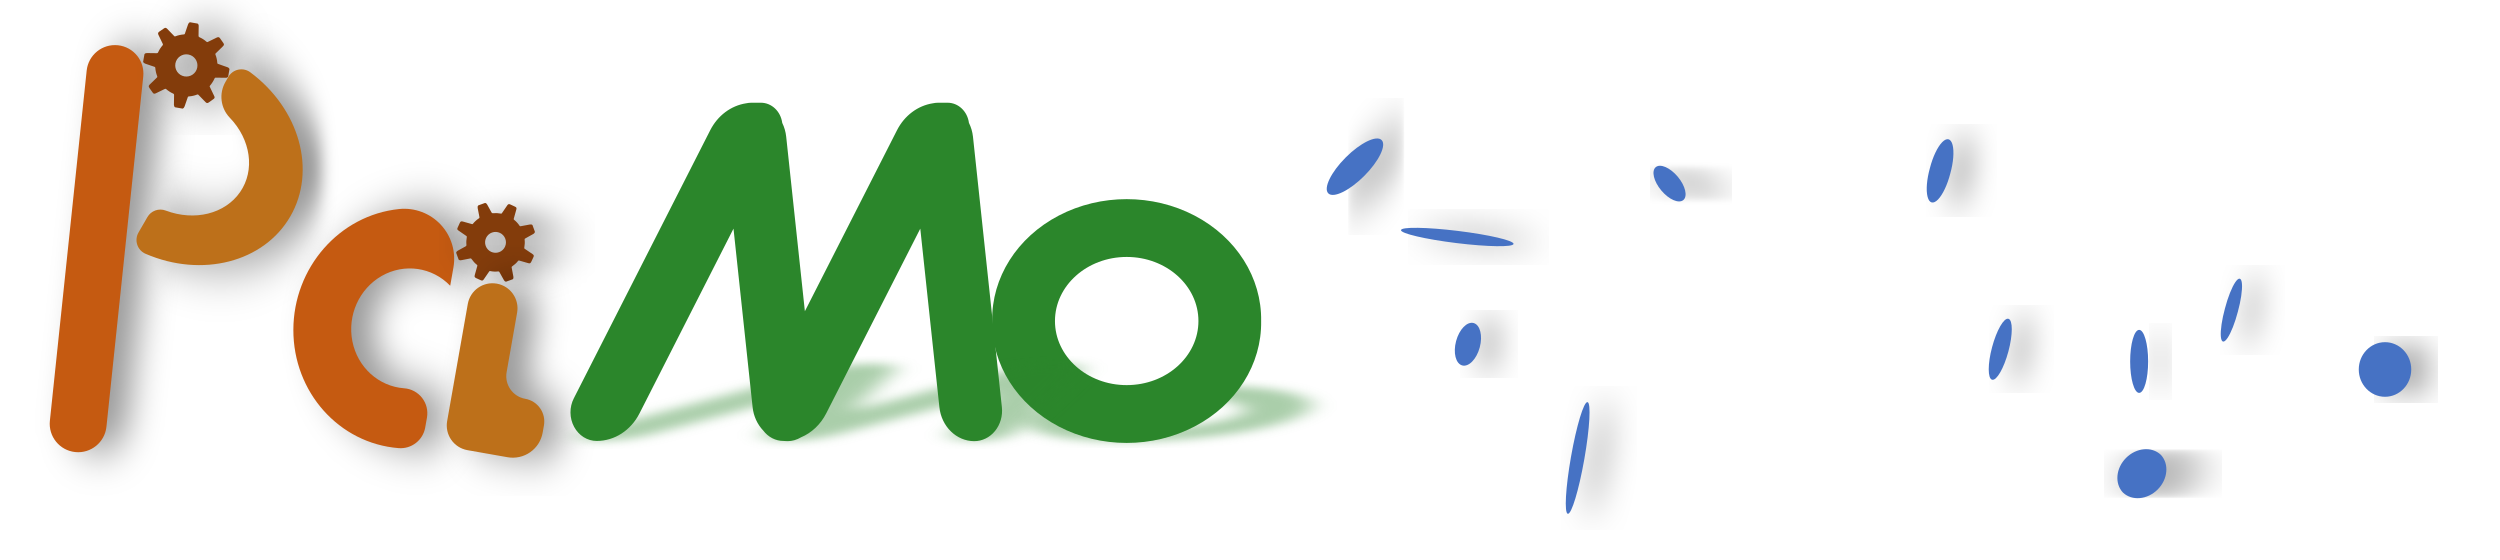
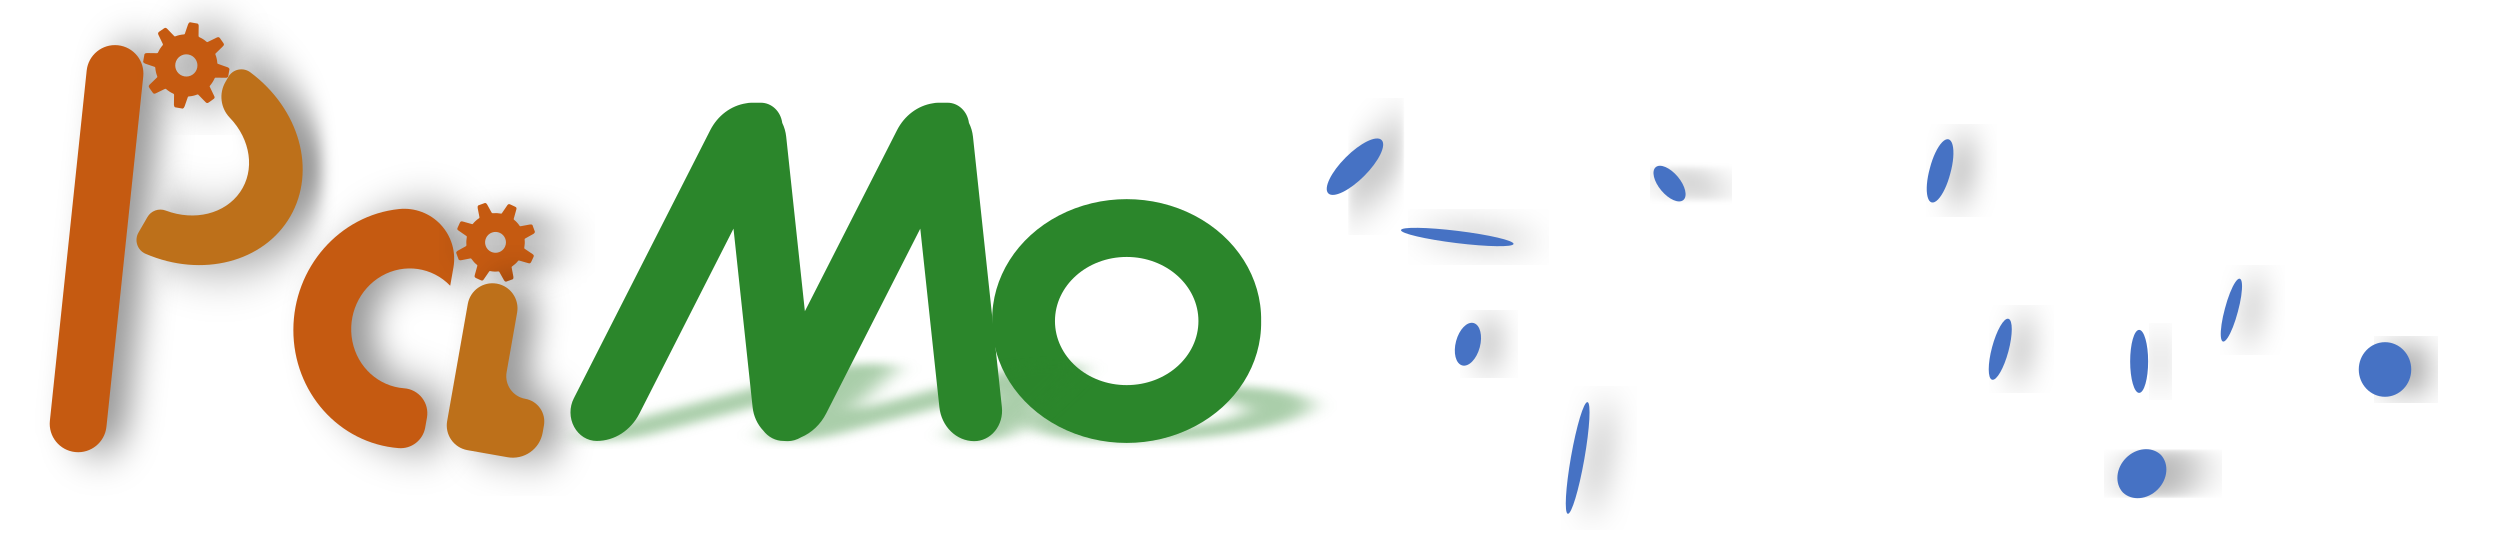
<svg xmlns="http://www.w3.org/2000/svg" xmlns:ns1="http://schemas.microsoft.com/visio/2003/SVGExtensions/" width="4.921in" height="1.102in" viewBox="0 0 354.331 79.37" xml:space="preserve" color-interpolation-filters="sRGB" class="st17">
  <ns1:documentProperties ns1:langID="2052" ns1:metric="true" ns1:viewMarkup="false">
    <ns1:userDefs>
      <ns1:ud ns1:nameU="msvSubprocessMaster" ns1:prompt="" ns1:val="VT4(Rectangle)" />
      <ns1:ud ns1:nameU="msvNoAutoConnect" ns1:val="VT0(1):26" />
    </ns1:userDefs>
  </ns1:documentProperties>
  <style type="text/css">
	
		.st1 {visibility:visible}
		.st2 {fill:none;filter:url(#filter_2.6666667461395);stroke:none}
		.st3 {fill:#000000;filter:url(#filter_2.6666667461395);font-family:Comic Sans MS;font-size:5em;font-style:italic;font-weight:bold;opacity:0.4}
		.st4 {fill:none;stroke:none;stroke-width:0.25}
		.st5 {fill:#4672c4;font-family:Comic Sans MS;font-size:5em;font-style:italic;font-weight:bold}
		.st6 {fill:#000000;fill-opacity:0.4;filter:url(#filter_2.6666667461395);stroke:none;stroke-linecap:round;stroke-linejoin:round}
		.st7 {fill:#c55a11;stroke:none;stroke-linecap:round;stroke-linejoin:round;stroke-width:0.25}
		.st8 {fill:#000000;fill-opacity:0.4;filter:url(#filter_2.6666667461395);stroke:none}
- 		.st9 {fill:#833c0b;stroke:none;stroke-width:0.25}
+ 		.st9 {fill:#c55a11;stroke:none;stroke-width:0.25}
		.st10 {fill:#bd701a;stroke:none;stroke-linecap:round;stroke-linejoin:round;stroke-width:0.25}
		.st11 {stroke:url(#grad0-43);stroke-linecap:round;stroke-linejoin:round;stroke-width:3}
		.st12 {fill:#2b862b;fill-opacity:0.4;filter:url(#filter_2.6666667461395);stroke:none}
		.st13 {fill:#2b862b;stroke:none;stroke-width:0.25}
		.st14 {fill:#2b862b;fill-opacity:0.4;filter:url(#filter_2.6666667461395);stroke:none;stroke-linecap:round;stroke-linejoin:round}
		.st15 {fill:#2b862b;stroke:none;stroke-linecap:round;stroke-linejoin:round;stroke-width:0.25}
		.st16 {fill:#4672c4;stroke:none;stroke-width:0.25}
		.st17 {fill:none;fill-rule:evenodd;font-size:12px;overflow:visible;stroke-linecap:square;stroke-miterlimit:3}
	
	</style>
  <defs id="Patterns_And_Gradients">
    <linearGradient id="grad0-43" x1="0" y1="0" x2="1" y2="0" gradientTransform="rotate(0 0.5 0.5)">
      <stop offset="0" stop-color="#2b862b" stop-opacity="1" />
      <stop offset="1" stop-color="#2b862b" stop-opacity="0" />
    </linearGradient>
  </defs>
  <defs id="Filters">
    <filter id="filter_2.6666667461395">
      <feGaussianBlur stdDeviation="2.667" />
    </filter>
  </defs>
  <g ns1:mID="0" ns1:index="1" ns1:groupContext="foregroundPage">
    <ns1:userDefs>
      <ns1:ud ns1:nameU="msvThemeOrder" ns1:val="VT0(0):26" />
    </ns1:userDefs>
    <ns1:pageProperties ns1:drawingScale="0.0393701" ns1:pageScale="0.0393701" ns1:drawingUnits="24" ns1:shadowOffsetX="8.50394" ns1:shadowOffsetY="-8.50394" />
    <g id="shape30-1" ns1:mID="30" ns1:groupContext="shape" transform="translate(170.538,-13.9514)">
      <ns1:textBlock ns1:margins="rect(4,4,4,4)" ns1:tabSpace="42.5197" />
      <ns1:textRect cx="86.929" cy="59.478" width="173.86" height="39.784" />
      <g id="shadow30-2" ns1:groupContext="shadow" ns1:shadowOffsetX="2.12132" ns1:shadowOffsetY="2.12132" ns1:shadowType="1" transform="matrix(1,0,0,1,2.12132,-2.12132)" class="st1">
        <rect x="0" y="39.586" width="173.858" height="39.784" class="st2" />
        <text x="11.06" y="74.48" class="st3" ns1:langID="2052">
          <ns1:paragraph ns1:spLine="-1" ns1:horizAlign="1" />
          <ns1:tabList />Splat</text>
      </g>
      <rect x="0" y="39.586" width="173.858" height="39.784" class="st4" />
      <text x="11.06" y="74.48" class="st5" ns1:langID="2052">
        <ns1:paragraph ns1:spLine="-1" ns1:horizAlign="1" />
        <ns1:tabList />Splat</text>
    </g>
    <g id="shape1-9" ns1:mID="1" ns1:groupContext="shape" transform="translate(14.8975,-15.2679) rotate(6)">
      <ns1:userDefs>
        <ns1:ud ns1:nameU="visVersion" ns1:val="VT0(15):26" />
      </ns1:userDefs>
      <g id="shadow1-10" ns1:groupContext="shadow" ns1:shadowOffsetX="3" ns1:shadowOffsetY="0" ns1:shadowType="1" ns1:shadowAngle="57" transform="matrix(1,0,0,1,2.98357,-0.313585)" class="st1">
        <rect x="0" y="21.38" width="8.063" height="57.99" rx="4.031" ry="4.031" class="st6" />
      </g>
      <rect x="0" y="21.38" width="8.063" height="57.99" rx="4.031" ry="4.031" class="st7" />
    </g>
    <g id="group3-14" transform="translate(33.057,-63.9238) rotate(10)" ns1:mID="3" ns1:groupContext="group">
      <ns1:userDefs>
        <ns1:ud ns1:nameU="visVersion" ns1:prompt="" ns1:val="VT0(17):26" />
      </ns1:userDefs>
      <g id="shape4-15" ns1:mID="4" ns1:groupContext="shape">
        <g id="shadow4-16" ns1:groupContext="shadow" ns1:shadowOffsetX="3" ns1:shadowOffsetY="0" ns1:shadowType="1" ns1:shadowAngle="57" transform="matrix(1,0,0,1,2.95442,-0.520945)" class="st1">
          <path d="M6.67 79.37 C6.31 79.37 5.94 79.37 5.57 79.37 C5.45 79.3 5.39 79.19 5.36 79.05 C5.3 78.59 5.21 78.14          5.14 77.68 C5.13 77.59 5.1 77.54 5 77.51 C4.61 77.42 4.24 77.26 3.89 77.05 C3.82 77.01 3.77 77.01          3.7 77.06 C3.32 77.34 2.93 77.62 2.54 77.9 C2.36 78.03 2.23 78.02 2.08 77.86 C1.89 77.68 1.71 77.49          1.53 77.31 C1.35 77.13 1.34 77.02 1.48 76.82 C1.76 76.44 2.03 76.05 2.31 75.67 C2.36 75.61 2.37          75.56 2.33 75.49 C2.11 75.13 1.95 74.75 1.85 74.35 C1.83 74.27 1.8 74.25 1.73 74.23 C1.28 74.16          0.82 74.08 0.37 74.02 C0.21 73.99 0.08 73.94 0 73.8 C0 73.43 0 73.06 0 72.7 C0.07 72.57 0.19 72.51          0.33 72.49 C0.79 72.42 1.24 72.34 1.69 72.27 C1.79 72.25 1.84 72.22 1.86 72.12 C1.96 71.73 2.11          71.36 2.32 71.02 C2.36 70.95 2.36 70.9 2.31 70.83 C2.03 70.44 1.75 70.05 1.47 69.66 C1.35 69.49          1.36 69.36 1.5 69.21 C1.69 69.02 1.88 68.83 2.08 68.64 C2.24 68.48 2.35 68.47 2.54 68.6 C2.93 68.88          3.32 69.16 3.71 69.45 C3.77 69.49 3.81 69.5 3.87 69.46 C4.23 69.24 4.62 69.08 5.02 68.98 C5.1 68.96          5.13 68.92 5.14 68.85 C5.21 68.4 5.29 67.95 5.35 67.5 C5.38 67.34 5.43 67.21 5.57 67.13 C5.94 67.13          6.31 67.13 6.67 67.13 C6.8 67.2 6.86 67.3 6.88 67.45 C6.95 67.91 7.03 68.36 7.1 68.82 C7.12 68.92          7.15 68.96 7.26 68.99 C7.65 69.08 8.02 69.24 8.36 69.45 C8.43 69.49 8.47 69.49 8.53 69.45 C8.92          69.16 9.31 68.88 9.7 68.6 C9.89 68.47 10.01 68.48 10.17 68.64 C10.35 68.82 10.53 69 10.72 69.19          C10.9 69.36 10.91 69.47 10.76 69.68 C10.48 70.06 10.21 70.45 9.93 70.84 C9.89 70.89 9.87 70.93 9.91          71 C10.13 71.36 10.29 71.74 10.39 72.15 C10.41 72.23 10.45 72.25 10.52 72.26 C10.97 72.33 11.42          72.41 11.87 72.48 C12.03 72.5 12.16 72.55 12.24 72.7 C12.24 73.06 12.24 73.42 12.24 73.77 C12.19          73.91 12.09 73.98 11.94 74 C11.47 74.07 11 74.16 10.53 74.23 C10.46 74.24 10.41 74.27 10.39 74.35          C10.29 74.76 10.13 75.14 9.92 75.5 C9.88 75.56 9.88 75.6 9.92 75.65 C10.21 76.05 10.5 76.45 10.78          76.85 C10.9 77.01 10.89 77.14 10.74 77.28 C10.55 77.48 10.36 77.67 10.17 77.86 C10.01 78.02 9.89          78.03 9.71 77.9 C9.32 77.62 8.92 77.34 8.53 77.05 C8.47 77.01 8.43 77 8.37 77.04 C8.01 77.26 7.63          77.42 7.22 77.52 C7.15 77.54 7.12 77.57 7.11 77.64 C7.04 78.1 6.96 78.55 6.89 79.01 C6.86 79.16          6.81 79.29 6.67 79.37 ZM7.7 73.25 A1.573 1.573 -180 1 0 4.55 73.25 A1.573 1.573 -180 1 0 7.7          73.25 Z" class="st8" />
        </g>
        <path d="M6.67 79.37 C6.31 79.37 5.94 79.37 5.57 79.37 C5.45 79.3 5.39 79.19 5.36 79.05 C5.3 78.59 5.21 78.14 5.14         77.68 C5.13 77.59 5.1 77.54 5 77.51 C4.61 77.42 4.24 77.26 3.89 77.05 C3.82 77.01 3.77 77.01 3.7 77.06         C3.32 77.34 2.93 77.62 2.54 77.9 C2.36 78.03 2.23 78.02 2.08 77.86 C1.89 77.68 1.71 77.49 1.53 77.31         C1.35 77.13 1.34 77.02 1.48 76.82 C1.76 76.44 2.03 76.05 2.31 75.67 C2.36 75.61 2.37 75.56 2.33 75.49         C2.11 75.13 1.95 74.75 1.85 74.35 C1.83 74.27 1.8 74.25 1.73 74.23 C1.28 74.16 0.82 74.08 0.37 74.02         C0.21 73.99 0.08 73.94 0 73.8 C0 73.43 0 73.06 0 72.7 C0.07 72.57 0.19 72.51 0.33 72.49 C0.79 72.42         1.24 72.34 1.69 72.27 C1.79 72.25 1.84 72.22 1.86 72.12 C1.96 71.73 2.11 71.36 2.32 71.02 C2.36 70.95         2.36 70.9 2.31 70.83 C2.03 70.44 1.75 70.05 1.47 69.66 C1.35 69.49 1.36 69.36 1.5 69.21 C1.69 69.02         1.88 68.83 2.08 68.64 C2.24 68.48 2.35 68.47 2.54 68.6 C2.93 68.88 3.32 69.16 3.71 69.45 C3.77 69.49         3.81 69.5 3.87 69.46 C4.23 69.24 4.62 69.08 5.02 68.98 C5.1 68.96 5.13 68.92 5.14 68.85 C5.21 68.4 5.29         67.95 5.35 67.5 C5.38 67.34 5.43 67.21 5.57 67.13 C5.94 67.13 6.31 67.13 6.67 67.13 C6.8 67.2 6.86 67.3         6.88 67.45 C6.95 67.91 7.03 68.36 7.1 68.82 C7.12 68.92 7.15 68.96 7.26 68.99 C7.65 69.08 8.02 69.24         8.36 69.45 C8.43 69.49 8.47 69.49 8.53 69.45 C8.92 69.16 9.31 68.88 9.7 68.6 C9.89 68.47 10.01 68.48         10.17 68.64 C10.35 68.82 10.53 69 10.72 69.19 C10.9 69.36 10.91 69.47 10.76 69.68 C10.48 70.06 10.21         70.45 9.93 70.84 C9.89 70.89 9.87 70.93 9.91 71 C10.13 71.36 10.29 71.74 10.39 72.15 C10.41 72.23 10.45         72.25 10.52 72.26 C10.97 72.33 11.42 72.41 11.87 72.48 C12.03 72.5 12.16 72.55 12.24 72.7 C12.24 73.06         12.24 73.42 12.24 73.77 C12.19 73.91 12.09 73.98 11.94 74 C11.47 74.07 11 74.16 10.53 74.23 C10.46 74.24         10.41 74.27 10.39 74.35 C10.29 74.76 10.13 75.14 9.92 75.5 C9.88 75.56 9.88 75.6 9.92 75.65 C10.21 76.05         10.5 76.45 10.78 76.85 C10.9 77.01 10.89 77.14 10.74 77.28 C10.55 77.48 10.36 77.67 10.17 77.86 C10.01         78.02 9.89 78.03 9.71 77.9 C9.32 77.62 8.92 77.34 8.53 77.05 C8.47 77.01 8.43 77 8.37 77.04 C8.01 77.26         7.63 77.42 7.22 77.52 C7.15 77.54 7.12 77.57 7.11 77.64 C7.04 78.1 6.96 78.55 6.89 79.01 C6.86 79.16         6.81 79.29 6.67 79.37 ZM7.7 73.25 A1.573 1.573 -180 1 0 4.55 73.25 A1.573 1.573 -180 1 0 7.7 73.25         Z" class="st9" />
      </g>
    </g>
    <g id="shape7-20" ns1:mID="7" ns1:groupContext="shape" transform="translate(58.1441,-33.8215) rotate(30)">
      <g id="shadow7-21" ns1:groupContext="shadow" ns1:shadowOffsetX="3" ns1:shadowOffsetY="0" ns1:shadowType="1" ns1:shadowAngle="57" transform="matrix(1,0,0,1,2.59808,-1.5)" class="st1">
        <path d="M3.07 56.55 A9.643 8.259 0 0 1 1.79 72.49 A2.126 2.126 -180 0 0 0 74.59 L0 77.12 A2.126 2.126         -180 0 0 2.37 79.23 A17.507 14.994 -180 0 0 2.37 49.52 A2.126 2.126 -180 0 0 -0 51.63 L0 52.46         A4.252 4.252 -180 0 0 3.07 56.55 Z" class="st6" />
      </g>
      <path d="M3.07 56.55 A9.643 8.259 0 0 1 1.79 72.49 A2.126 2.126 -180 0 0 0 74.59 L0 77.12 A2.126 2.126 -180        0 0 2.37 79.23 A17.507 14.994 -180 0 0 2.37 49.52 A2.126 2.126 -180 0 0 -0 51.63 L0 52.46 A4.252        4.252 -180 0 0 3.07 56.55 Z" class="st10" />
    </g>
    <g id="shape12-25" ns1:mID="12" ns1:groupContext="shape" transform="translate(52.6405,-17.6665) rotate(10)">
      <g id="shadow12-26" ns1:groupContext="shadow" ns1:shadowOffsetX="3" ns1:shadowOffsetY="0" ns1:shadowType="1" ns1:shadowAngle="57" transform="matrix(1,0,0,1,2.95442,-0.520945)" class="st1">
        <path d="M17.17 70.81 A8.187 8.517 0 1 1 21.07 55.36 L21.07 52.72 A7.087 7.087 -180 0 0 12.04 45.91 A16.375         17.034 -180 0 0 17.87 79.3 A3.543 3.543 -180 0 0 21.07 75.77 L21.07 74.34 A3.543 3.543 -180         0 0 17.17 70.81 Z" class="st6" />
      </g>
      <path d="M17.17 70.81 A8.187 8.517 0 1 1 21.07 55.36 L21.07 52.72 A7.087 7.087 -180 0 0 12.04 45.91 A16.375        17.034 -180 0 0 17.87 79.3 A3.543 3.543 -180 0 0 21.07 75.77 L21.07 74.34 A3.543 3.543 -180 0 0        17.17 70.81 Z" class="st7" />
    </g>
    <g id="group13-30" transform="translate(39.6195,-32.8536) rotate(-20)" ns1:mID="13" ns1:groupContext="group">
      <ns1:userDefs>
        <ns1:ud ns1:nameU="visVersion" ns1:prompt="" ns1:val="VT0(17):26" />
      </ns1:userDefs>
      <g id="shape14-31" ns1:mID="14" ns1:groupContext="shape">
        <g id="shadow14-32" ns1:groupContext="shadow" ns1:shadowOffsetX="3" ns1:shadowOffsetY="0" ns1:shadowType="1" ns1:shadowAngle="57" transform="matrix(1,0,0,1,2.81908,1.02606)" class="st1">
          <path d="M6.27 79.37 C5.92 79.37 5.58 79.37 5.24 79.37 C5.12 79.3 5.06 79.2 5.04 79.07 C4.98 78.64 4.9 78.21          4.83 77.78 C4.82 77.69 4.79 77.65 4.7 77.62 C4.33 77.54 3.98 77.39 3.66 77.19 C3.59 77.15 3.54 77.15          3.48 77.2 C3.12 77.46 2.75 77.72 2.39 77.98 C2.21 78.11 2.1 78.1 1.95 77.95 C1.78 77.78 1.61 77.61          1.43 77.44 C1.27 77.27 1.26 77.17 1.39 76.98 C1.65 76.61 1.91 76.25 2.17 75.89 C2.22 75.83 2.23          75.79 2.19 75.72 C1.98 75.39 1.84 75.03 1.74 74.65 C1.72 74.58 1.69 74.55 1.62 74.54 C1.2 74.48          0.77 74.4 0.35 74.34 C0.2 74.32 0.08 74.27 0 74.13 C0 73.79 0 73.45 0 73.1 C0.07 72.98 0.18 72.92          0.31 72.9 C0.74 72.84 1.16 72.76 1.59 72.7 C1.68 72.68 1.73 72.65 1.75 72.55 C1.84 72.19 1.99 71.85          2.18 71.52 C2.22 71.46 2.22 71.41 2.17 71.35 C1.91 70.98 1.64 70.61 1.38 70.24 C1.26 70.08 1.27          69.96 1.41 69.83 C1.59 69.64 1.77 69.46 1.95 69.28 C2.1 69.13 2.21 69.13 2.39 69.25 C2.75 69.52          3.12 69.78 3.49 70.04 C3.54 70.08 3.58 70.09 3.64 70.05 C3.97 69.85 4.34 69.7 4.72 69.61 C4.79 69.59          4.82 69.55 4.83 69.49 C4.89 69.06 4.97 68.64 5.03 68.21 C5.05 68.07 5.1 67.94 5.24 67.86 C5.58 67.86          5.92 67.86 6.27 67.86 C6.39 67.93 6.45 68.03 6.47 68.17 C6.53 68.6 6.61 69.02 6.67 69.45 C6.69 69.55          6.72 69.59 6.82 69.61 C7.19 69.71 7.53 69.85 7.86 70.05 C7.92 70.09 7.96 70.09 8.02 70.04 C8.38          69.78 8.75 69.51 9.12 69.25 C9.29 69.13 9.4 69.14 9.55 69.28 C9.73 69.46 9.9 69.63 10.07 69.8 C10.24          69.97 10.25 70.07 10.11 70.26 C9.85 70.63 9.59 70.99 9.33 71.35 C9.29 71.41 9.28 71.44 9.31 71.5          C9.52 71.84 9.67 72.2 9.76 72.59 C9.78 72.66 9.82 72.68 9.88 72.69 C10.31 72.76 10.73 72.83 11.16          72.9 C11.31 72.92 11.43 72.97 11.51 73.1 C11.51 73.44 11.51 73.77 11.51 74.11 C11.45 74.24 11.36          74.3 11.22 74.33 C10.78 74.39 10.34 74.47 9.9 74.54 C9.82 74.55 9.78 74.57 9.76 74.66 C9.67 75.04          9.52 75.39 9.32 75.73 C9.28 75.79 9.29 75.82 9.32 75.88 C9.59 76.25 9.86 76.62 10.13 77 C10.24 77.15          10.23 77.28 10.1 77.41 C9.92 77.59 9.74 77.77 9.56 77.95 C9.4 78.1 9.29 78.11 9.12 77.99 C8.75 77.72          8.38 77.46 8.02 77.19 C7.96 77.15 7.92 77.15 7.86 77.18 C7.53 77.39 7.17 77.53 6.79 77.63 C6.72          77.65 6.69 77.68 6.68 77.75 C6.61 78.17 6.54 78.6 6.47 79.03 C6.45 79.18 6.4 79.29 6.27 79.37 ZM7.23          73.62 A1.478 1.478 -180 1 0 4.27 73.62 A1.478 1.478 -180 1 0 7.23 73.62 Z" class="st8" />
        </g>
        <path d="M6.27 79.37 C5.92 79.37 5.58 79.37 5.24 79.37 C5.12 79.3 5.06 79.2 5.04 79.07 C4.98 78.64 4.9 78.21 4.83         77.78 C4.82 77.69 4.79 77.65 4.7 77.62 C4.33 77.54 3.98 77.39 3.66 77.19 C3.59 77.15 3.54 77.15 3.48         77.2 C3.12 77.46 2.75 77.72 2.39 77.98 C2.21 78.11 2.1 78.1 1.95 77.95 C1.78 77.78 1.61 77.61 1.43 77.44         C1.27 77.27 1.26 77.17 1.39 76.98 C1.65 76.61 1.91 76.25 2.17 75.89 C2.22 75.83 2.23 75.79 2.19 75.72         C1.98 75.39 1.84 75.03 1.74 74.65 C1.72 74.58 1.69 74.55 1.62 74.54 C1.2 74.48 0.77 74.4 0.35 74.34         C0.2 74.32 0.08 74.27 0 74.13 C0 73.79 0 73.45 0 73.1 C0.07 72.98 0.18 72.92 0.31 72.9 C0.74 72.84 1.16         72.76 1.59 72.7 C1.68 72.68 1.73 72.65 1.75 72.55 C1.84 72.19 1.99 71.85 2.18 71.52 C2.22 71.46 2.22         71.41 2.17 71.35 C1.91 70.98 1.64 70.61 1.38 70.24 C1.26 70.08 1.27 69.96 1.41 69.83 C1.59 69.64 1.77         69.46 1.95 69.28 C2.1 69.13 2.21 69.13 2.39 69.25 C2.75 69.52 3.12 69.78 3.49 70.04 C3.54 70.08 3.58         70.09 3.64 70.05 C3.97 69.85 4.34 69.7 4.72 69.61 C4.79 69.59 4.82 69.55 4.83 69.49 C4.89 69.06 4.97         68.64 5.03 68.21 C5.05 68.07 5.1 67.94 5.24 67.86 C5.58 67.86 5.92 67.86 6.27 67.86 C6.39 67.93 6.45         68.03 6.47 68.17 C6.53 68.6 6.61 69.02 6.67 69.45 C6.69 69.55 6.72 69.59 6.82 69.61 C7.19 69.71 7.53         69.85 7.86 70.05 C7.92 70.09 7.96 70.09 8.02 70.04 C8.38 69.78 8.75 69.51 9.12 69.25 C9.29 69.13 9.4         69.14 9.55 69.28 C9.73 69.46 9.9 69.63 10.07 69.8 C10.24 69.97 10.25 70.07 10.11 70.26 C9.85 70.63 9.59         70.99 9.33 71.35 C9.29 71.41 9.28 71.44 9.31 71.5 C9.52 71.84 9.67 72.2 9.76 72.59 C9.78 72.66 9.82         72.68 9.88 72.69 C10.31 72.76 10.73 72.83 11.16 72.9 C11.31 72.92 11.43 72.97 11.51 73.1 C11.51 73.44         11.51 73.77 11.51 74.11 C11.45 74.24 11.36 74.3 11.22 74.33 C10.78 74.39 10.34 74.47 9.9 74.54 C9.82         74.55 9.78 74.57 9.76 74.66 C9.67 75.04 9.52 75.39 9.32 75.73 C9.28 75.79 9.29 75.82 9.32 75.88 C9.59         76.25 9.86 76.62 10.13 77 C10.24 77.15 10.23 77.28 10.1 77.41 C9.92 77.59 9.74 77.77 9.56 77.95 C9.4         78.1 9.29 78.11 9.12 77.99 C8.75 77.72 8.38 77.46 8.02 77.19 C7.96 77.15 7.92 77.15 7.86 77.18 C7.53         77.39 7.17 77.53 6.79 77.63 C6.72 77.65 6.69 77.68 6.68 77.75 C6.61 78.17 6.54 78.6 6.47 79.03 C6.45         79.18 6.4 79.29 6.27 79.37 ZM7.23 73.62 A1.478 1.478 -180 1 0 4.27 73.62 A1.478 1.478 -180 1         0 7.23 73.62 Z" class="st9" />
      </g>
    </g>
    <g id="shape18-36" ns1:mID="18" ns1:groupContext="shape" transform="translate(76.5082,-14.9627) rotate(10)">
      <g id="shadow18-37" ns1:groupContext="shadow" ns1:shadowOffsetX="3" ns1:shadowOffsetY="0" ns1:shadowType="1" ns1:shadowAngle="57" transform="matrix(1,0,0,1,2.95442,-0.520945)" class="st1">
        <path d="M7.1 67.52 L7.1 58.95 A3.55 3.55 -180 0 0 3.55 55.4 L3.55 55.4 A3.55 3.55 -180 0 0 0 58.95 L0         70.78 L0 75.82 A3.55 3.55 -180 0 0 3.55 79.37 L7.1 79.37 L9.32 79.37 A4.295 4.295 -180 0 0         13.62 75.07 L13.62 74.04 A3.259 3.259 -180 0 0 10.36 70.78 L10.36 70.78 A3.259 3.259 0 0 1 7.1         67.52 Z" class="st6" />
      </g>
      <path d="M7.1 67.52 L7.1 58.95 A3.55 3.55 -180 0 0 3.55 55.4 L3.55 55.4 A3.55 3.55 -180 0 0 0 58.95 L0 70.78        L0 75.82 A3.55 3.55 -180 0 0 3.55 79.37 L7.1 79.37 L9.32 79.37 A4.295 4.295 -180 0 0 13.62 75.07        L13.62 74.04 A3.259 3.259 -180 0 0 10.36 70.78 L10.36 70.78 A3.259 3.259 0 0 1 7.1 67.52 Z" class="st10" />
    </g>
    <g id="shape59-41" ns1:mID="59" ns1:groupContext="shape" transform="translate(99.3584,-55.188) rotate(-9.03299)">
      <path d="M0 79.37 L63.32 79.37" class="st11" />
    </g>
    <g id="shape61-47" ns1:mID="61" ns1:groupContext="shape" transform="translate(82.2582,-38.1877) rotate(-10.8383)">
      <path d="M0 79.37 L86.96 79.37" class="st11" />
    </g>
    <g id="shape62-52" ns1:mID="62" ns1:groupContext="shape" transform="translate(104.033,-30.4226) rotate(-10.4146)">
      <path d="M0 79.37 L67.74 79.37" class="st11" />
    </g>
    <g id="shape63-57" ns1:mID="63" ns1:groupContext="shape" transform="translate(136.095,-26.4273) rotate(-9.03299)">
      <path d="M0 79.37 L41.56 79.37" class="st11" />
    </g>
    <g id="shape33-62" ns1:mID="33" ns1:groupContext="shape" transform="translate(140.615,-16.8264)">
      <ns1:userDefs>
        <ns1:ud ns1:nameU="visVersion" ns1:prompt="" ns1:val="VT0(15):26" />
      </ns1:userDefs>
      <g id="shadow33-63" ns1:groupContext="shadow" ns1:shadowOffsetX="0" ns1:shadowOffsetY="0" ns1:shadowType="2" ns1:shadowScale="0.42" ns1:shadowAngle="57" transform="matrix(1,0,-0.352242,0.228748,27.9574,61.2143)" class="st1">
        <path d="M38.13 62.34 A19.067 17.034 -180 1 0 0 62.34 A19.067 17.034 -180 1 0 38.13 62.34 ZM8.9 62.34 A10.169         9.085 0 1 0 29.24 62.34 A10.169 9.085 0 1 0 8.9 62.34 Z" class="st12" />
      </g>
      <path d="M38.13 62.34 A19.067 17.034 -180 1 0 0 62.34 A19.067 17.034 -180 1 0 38.13 62.34 ZM8.9 62.34 A10.169 9.085        0 1 0 29.24 62.34 A10.169 9.085 0 1 0 8.9 62.34 Z" class="st13" />
    </g>
    <g id="shape51-67" ns1:mID="51" ns1:groupContext="shape" transform="translate(80.8304,-16.8264)">
      <g id="shadow51-68" ns1:groupContext="shadow" ns1:shadowOffsetX="0" ns1:shadowOffsetY="0" ns1:shadowType="2" ns1:shadowScale="0.42" ns1:shadowAngle="57" transform="matrix(1,0,-0.352242,0.228748,27.9574,61.2143)" class="st1">
        <path d="M51.38 31.47 A6.931 7.571 -180 0 0 46.29 35.29 L33.23 60.95 L30.58 36.2 A4.981 5.441 -180 0 0 30.02         34.25 A3.058 3.34 -180 0 0 26.99 31.39 L25.87 31.39 A6.931 7.571 -180 0 0 25.74 31.39 A4.981         5.441 -180 0 0 25.63 31.39 A3.945 4.309 -180 0 0 24.91 31.47 A6.931 7.571 -180 0 0 19.81 35.29         L0.47 73.3 A3.717 4.06 -180 0 0 3.72 79.34 A6.931 7.571 -180 0 0 9.78 75.44 L23.11 49.24 L25.82         74.56 A4.981 5.441 -180 0 0 27.33 77.87 A3.717 4.06 -180 0 0 30.19 79.34 L30.21 79.34 A4.981         5.441 -180 0 0 30.77 79.37 A3.945 4.309 -180 0 0 32.67 78.83 A6.931 7.571 -180 0 0 36.25 75.44         L49.59 49.24 L52.3 74.56 A4.981 5.441 -180 0 0 57.24 79.37 A3.945 4.309 -180 0 0 61.16 74.56 L57.06         36.2 A4.981 5.441 -180 0 0 56.49 34.25 A3.058 3.34 -180 0 0 53.47 31.39 L52.35 31.39 A6.931         7.571 -180 0 0 52.22 31.39 A4.981 5.441 -180 0 0 52.11 31.39 A3.945 4.309 -180 0 0 51.38 31.47         Z" class="st14" />
      </g>
      <path d="M51.38 31.47 A6.931 7.571 -180 0 0 46.29 35.29 L33.23 60.95 L30.58 36.2 A4.981 5.441 -180 0 0 30.02 34.25        A3.058 3.34 -180 0 0 26.99 31.39 L25.87 31.39 A6.931 7.571 -180 0 0 25.74 31.39 A4.981 5.441 -180        0 0 25.63 31.39 A3.945 4.309 -180 0 0 24.91 31.47 A6.931 7.571 -180 0 0 19.81 35.29 L0.47 73.3 A3.717        4.06 -180 0 0 3.72 79.34 A6.931 7.571 -180 0 0 9.78 75.44 L23.11 49.24 L25.82 74.56 A4.981 5.441        -180 0 0 27.33 77.87 A3.717 4.06 -180 0 0 30.19 79.34 L30.21 79.34 A4.981 5.441 -180 0 0 30.77 79.37        A3.945 4.309 -180 0 0 32.67 78.83 A6.931 7.571 -180 0 0 36.25 75.44 L49.59 49.24 L52.3 74.56 A4.981        5.441 -180 0 0 57.24 79.37 A3.945 4.309 -180 0 0 61.16 74.56 L57.06 36.2 A4.981 5.441 -180 0 0 56.49        34.25 A3.058 3.34 -180 0 0 53.47 31.39 L52.35 31.39 A6.931 7.571 -180 0 0 52.22 31.39 A4.981 5.441        -180 0 0 52.11 31.39 A3.945 4.309 -180 0 0 51.38 31.47 Z" class="st15" />
    </g>
    <g id="shape70-72" ns1:mID="70" ns1:groupContext="shape" transform="translate(257.058,96.9582) rotate(-165)">
      <ns1:userDefs>
        <ns1:ud ns1:nameU="visVersion" ns1:val="VT0(15):26" />
      </ns1:userDefs>
      <g id="shadow70-73" ns1:groupContext="shadow" ns1:shadowOffsetX="3" ns1:shadowOffsetY="0" ns1:shadowType="1" transform="matrix(1,0,0,1,-2.89778,0.776457)" class="st1">
        <path d="M0 74.9 A1.496 4.468 0 1 1 2.99 74.9 A1.496 4.468 0 1 1 0 74.9 Z" class="st8" />
      </g>
      <path d="M0 74.9 A1.496 4.468 0 1 1 2.99 74.9 A1.496 4.468 0 1 1 0 74.9 Z" class="st16" />
    </g>
    <g id="shape72-77" ns1:mID="72" ns1:groupContext="shape" transform="translate(141.01,77.2929) rotate(-135)">
      <ns1:userDefs>
        <ns1:ud ns1:nameU="visVersion" ns1:val="VT0(15):26" />
      </ns1:userDefs>
      <g id="shadow72-78" ns1:groupContext="shadow" ns1:shadowOffsetX="3" ns1:shadowOffsetY="0" ns1:shadowType="1" transform="matrix(1,0,0,1,-2.12132,2.12132)" class="st1">
        <path d="M0 74.03 A1.853 5.339 0 1 1 3.71 74.03 A1.853 5.339 0 0 1 0 74.03 Z" class="st8" />
      </g>
      <path d="M0 74.03 A1.853 5.339 0 1 1 3.71 74.03 A1.853 5.339 0 0 1 0 74.03 Z" class="st16" />
    </g>
    <g id="shape73-82" ns1:mID="73" ns1:groupContext="shape" transform="translate(189.999,122.913) rotate(-165)">
      <ns1:userDefs>
        <ns1:ud ns1:nameU="visVersion" ns1:val="VT0(15):26" />
      </ns1:userDefs>
      <g id="shadow73-83" ns1:groupContext="shadow" ns1:shadowOffsetX="3" ns1:shadowOffsetY="0" ns1:shadowType="1" transform="matrix(1,0,0,1,-2.89778,0.776457)" class="st1">
        <path d="M0 76.26 A1.733 3.108 0 0 1 3.47 76.26 A1.733 3.108 0 1 1 0 76.26 Z" class="st8" />
      </g>
      <path d="M0 76.26 A1.733 3.108 0 0 1 3.47 76.26 A1.733 3.108 0 1 1 0 76.26 Z" class="st16" />
    </g>
    <g id="shape74-87" ns1:mID="74" ns1:groupContext="shape" transform="translate(304.496,126.134) rotate(180)">
      <ns1:userDefs>
        <ns1:ud ns1:nameU="visVersion" ns1:val="VT0(15):26" />
      </ns1:userDefs>
      <g id="shadow74-88" ns1:groupContext="shadow" ns1:shadowOffsetX="3" ns1:shadowOffsetY="0" ns1:shadowType="1" transform="matrix(1,0,0,1,-3,0)" class="st1">
        <path d="M0 74.9 A1.275 4.468 0 0 1 2.55 74.9 A1.275 4.468 0 0 1 0 74.9 Z" class="st8" />
      </g>
      <path d="M0 74.9 A1.275 4.468 0 0 1 2.55 74.9 A1.275 4.468 0 0 1 0 74.9 Z" class="st16" />
    </g>
    <g id="shape76-92" ns1:mID="76" ns1:groupContext="shape" transform="translate(135.646,25.7683) rotate(-83)">
      <ns1:userDefs>
        <ns1:ud ns1:nameU="visVersion" ns1:val="VT0(15):26" />
      </ns1:userDefs>
      <g id="shadow76-93" ns1:groupContext="shadow" ns1:shadowOffsetX="3" ns1:shadowOffsetY="0" ns1:shadowType="1" transform="matrix(1,0,0,1,0.365608,2.97764)" class="st1">
        <path d="M0 71.33 a0.867 8.039 0 1 1 1.734 -1.13687E-13 a0.867 8.039 0 1 1 -1.734 1.42109E-14 Z" class="st8" />
      </g>
      <path d="M0 71.33 a0.867 8.039 0 1 1 1.734 -1.13687E-13 a0.867 8.039 0 1 1 -1.734 1.42109E-14 Z" class="st16" />
    </g>
    <g id="shape77-97" ns1:mID="77" ns1:groupContext="shape" transform="translate(235.061,-5.4874) rotate(10)">
      <ns1:userDefs>
        <ns1:ud ns1:nameU="visVersion" ns1:val="VT0(15):26" />
      </ns1:userDefs>
      <g id="shadow77-98" ns1:groupContext="shadow" ns1:shadowOffsetX="3" ns1:shadowOffsetY="0" ns1:shadowType="1" transform="matrix(1,0,0,1,2.95442,-0.520945)" class="st1">
        <path d="M0 71.33 a0.959 8.039 0 1 1 1.918 -1.13687E-13 a0.959 8.039 0 1 1 -1.918 0 Z" class="st8" />
      </g>
      <path d="M0 71.33 a0.959 8.039 0 1 1 1.918 -1.13687E-13 a0.959 8.039 0 1 1 -1.918 0 Z" class="st16" />
    </g>
    <g id="shape78-102" ns1:mID="78" ns1:groupContext="shape" transform="translate(297.825,116.559) rotate(-165)">
      <ns1:userDefs>
        <ns1:ud ns1:nameU="visVersion" ns1:val="VT0(15):26" />
      </ns1:userDefs>
      <g id="shadow78-103" ns1:groupContext="shadow" ns1:shadowOffsetX="3" ns1:shadowOffsetY="0" ns1:shadowType="1" transform="matrix(1,0,0,1,-2.89778,0.776457)" class="st1">
        <path d="M0 74.9 a0.944 4.468 0 1 1 1.887 -7.10543E-14 a0.944 4.468 0 1 1 -1.887 0 Z" class="st8" />
      </g>
      <path d="M0 74.9 a0.944 4.468 0 1 1 1.887 -7.10543E-14 a0.944 4.468 0 1 1 -1.887 0 Z" class="st16" />
    </g>
    <g id="shape79-107" ns1:mID="79" ns1:groupContext="shape" transform="translate(341.797,127.881) rotate(180)">
      <ns1:userDefs>
        <ns1:ud ns1:nameU="visVersion" ns1:val="VT0(15):26" />
      </ns1:userDefs>
      <g id="shadow79-108" ns1:groupContext="shadow" ns1:shadowOffsetX="3" ns1:shadowOffsetY="0" ns1:shadowType="1" transform="matrix(1,0,0,1,-3,0)" class="st1">
        <path d="M0 75.5 A3.719 3.87 0 1 1 7.44 75.5 A3.719 3.87 0 0 1 0 75.5 Z" class="st8" />
      </g>
      <path d="M0 75.5 A3.719 3.87 0 1 1 7.44 75.5 A3.719 3.87 0 0 1 0 75.5 Z" class="st16" />
    </g>
    <g id="shape80-112" ns1:mID="80" ns1:groupContext="shape" transform="translate(186.416,-31.4657) rotate(-40)">
      <ns1:userDefs>
        <ns1:ud ns1:nameU="visVersion" ns1:val="VT0(15):26" />
      </ns1:userDefs>
      <g id="shadow80-113" ns1:groupContext="shadow" ns1:shadowOffsetX="3" ns1:shadowOffsetY="0" ns1:shadowType="1" transform="matrix(1,-5.55112E-17,5.55112E-17,1,2.29813,1.92836)" class="st1">
        <path d="M0 76.33 A1.519 3.041 0 0 1 3.04 76.33 A1.519 3.041 0 0 1 0 76.33 Z" class="st8" />
      </g>
      <path d="M0 76.33 A1.519 3.041 0 0 1 3.04 76.33 A1.519 3.041 0 0 1 0 76.33 Z" class="st16" />
    </g>
    <g id="shape81-117" ns1:mID="81" ns1:groupContext="shape" transform="translate(265.299,122.171) rotate(-165)">
      <ns1:userDefs>
        <ns1:ud ns1:nameU="visVersion" ns1:val="VT0(15):26" />
      </ns1:userDefs>
      <g id="shadow81-118" ns1:groupContext="shadow" ns1:shadowOffsetX="3" ns1:shadowOffsetY="0" ns1:shadowType="1" transform="matrix(1,0,0,1,-2.89778,0.776457)" class="st1">
        <path d="M0 74.9 A1.194 4.468 0 0 1 2.39 74.9 A1.194 4.468 0 1 1 0 74.9 Z" class="st8" />
      </g>
      <path d="M0 74.9 A1.194 4.468 0 0 1 2.39 74.9 A1.194 4.468 0 1 1 0 74.9 Z" class="st16" />
    </g>
    <g id="shape82-122" ns1:mID="82" ns1:groupContext="shape" transform="translate(360.121,118.307) rotate(135)">
      <ns1:userDefs>
        <ns1:ud ns1:nameU="visVersion" ns1:val="VT0(15):26" />
      </ns1:userDefs>
      <g id="shadow82-123" ns1:groupContext="shadow" ns1:shadowOffsetX="3" ns1:shadowOffsetY="0" ns1:shadowType="1" transform="matrix(1,0,0,1,-2.12132,-2.12132)" class="st1">
        <path d="M0 76.13 A3.791 3.241 0 0 1 7.58 76.13 A3.791 3.241 0 0 1 0 76.13 Z" class="st8" />
      </g>
      <path d="M0 76.13 A3.791 3.241 0 0 1 7.58 76.13 A3.791 3.241 0 0 1 0 76.13 Z" class="st16" />
    </g>
  </g>
</svg>
